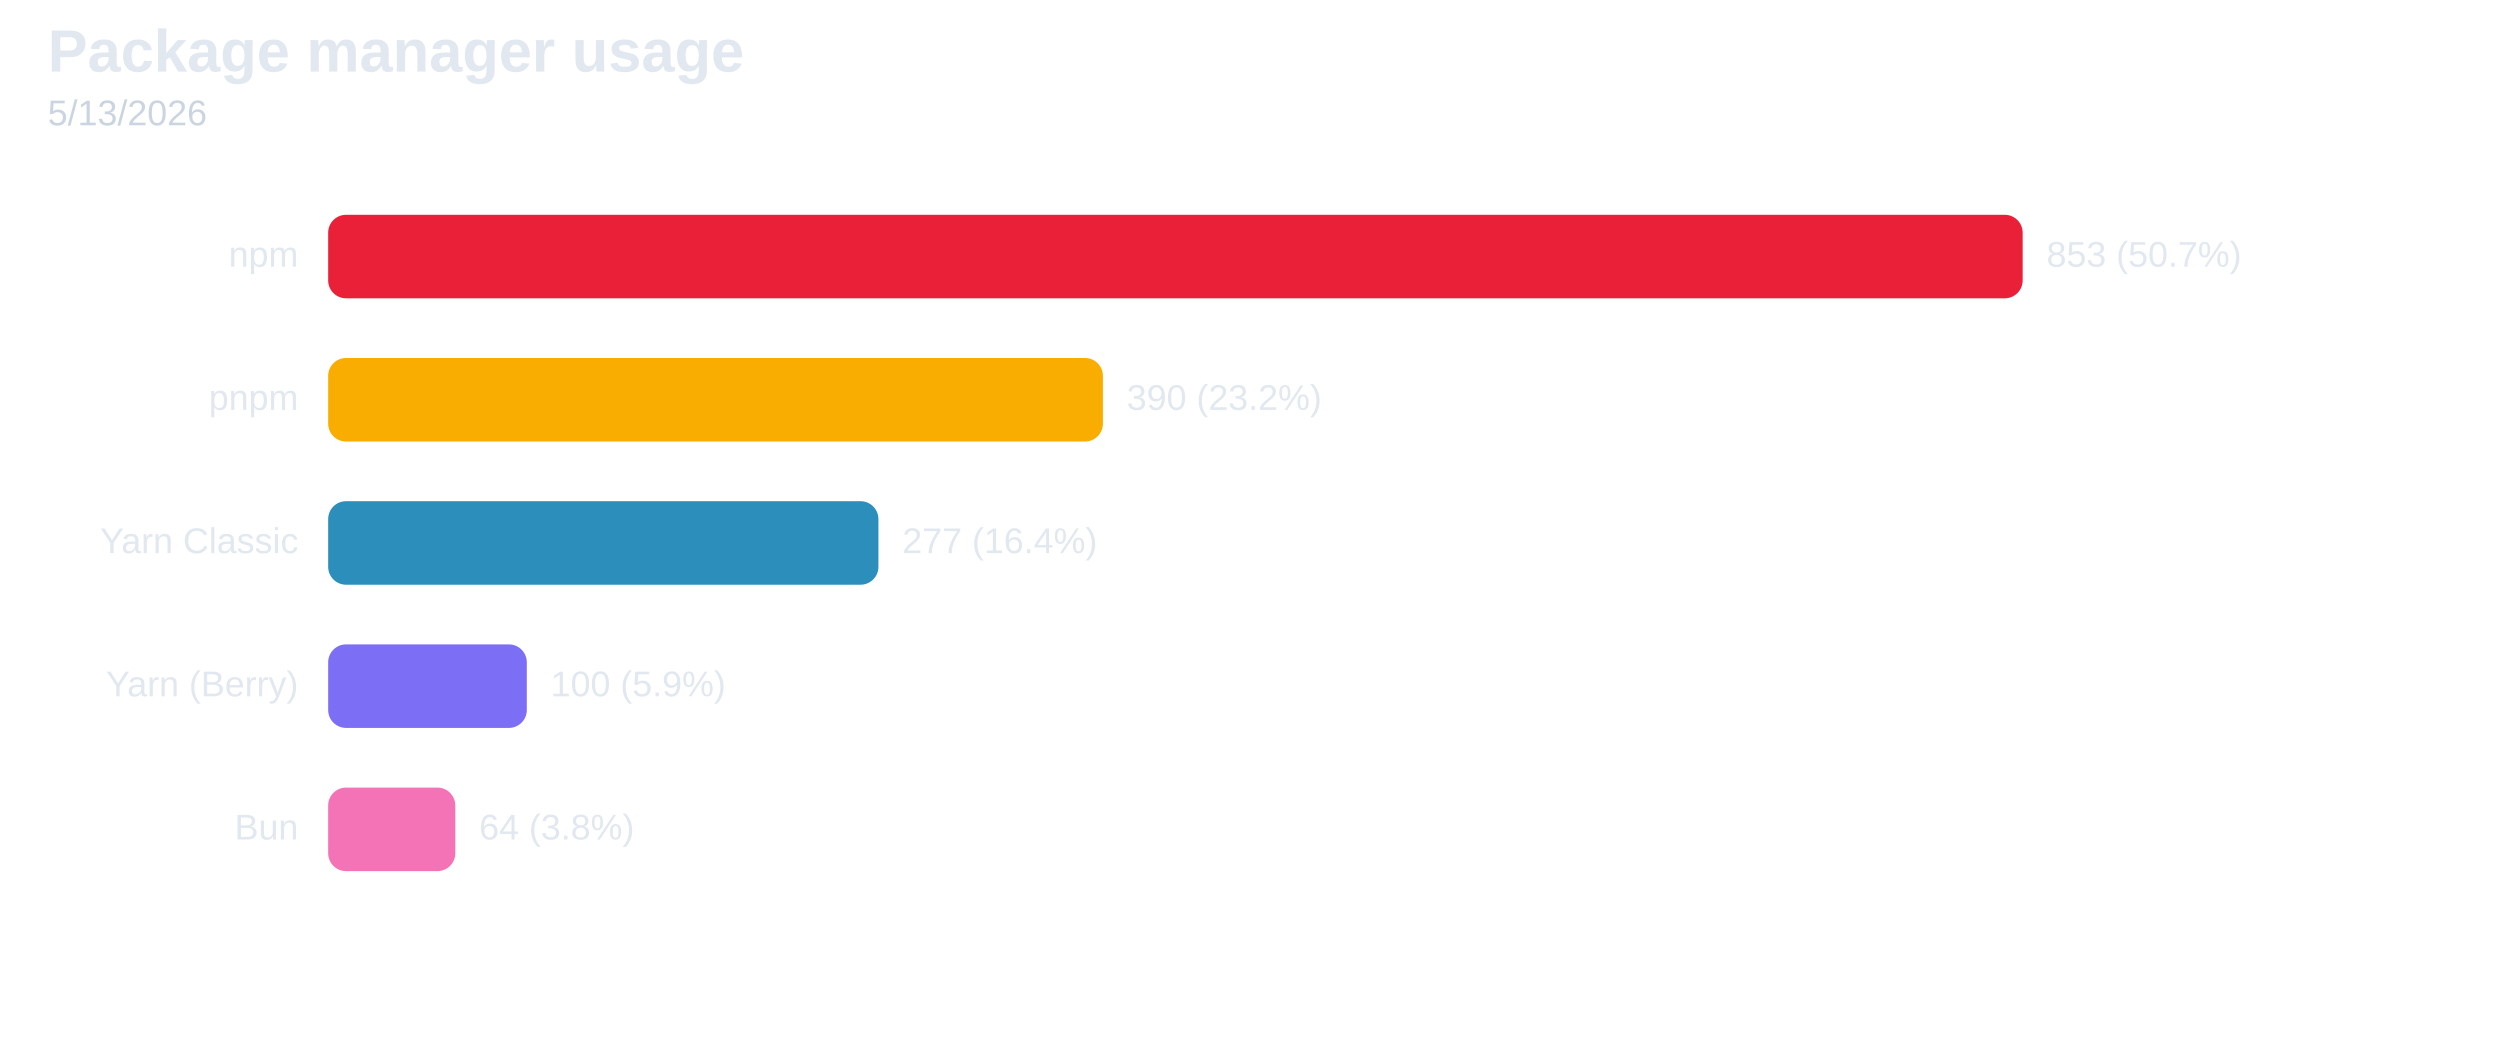
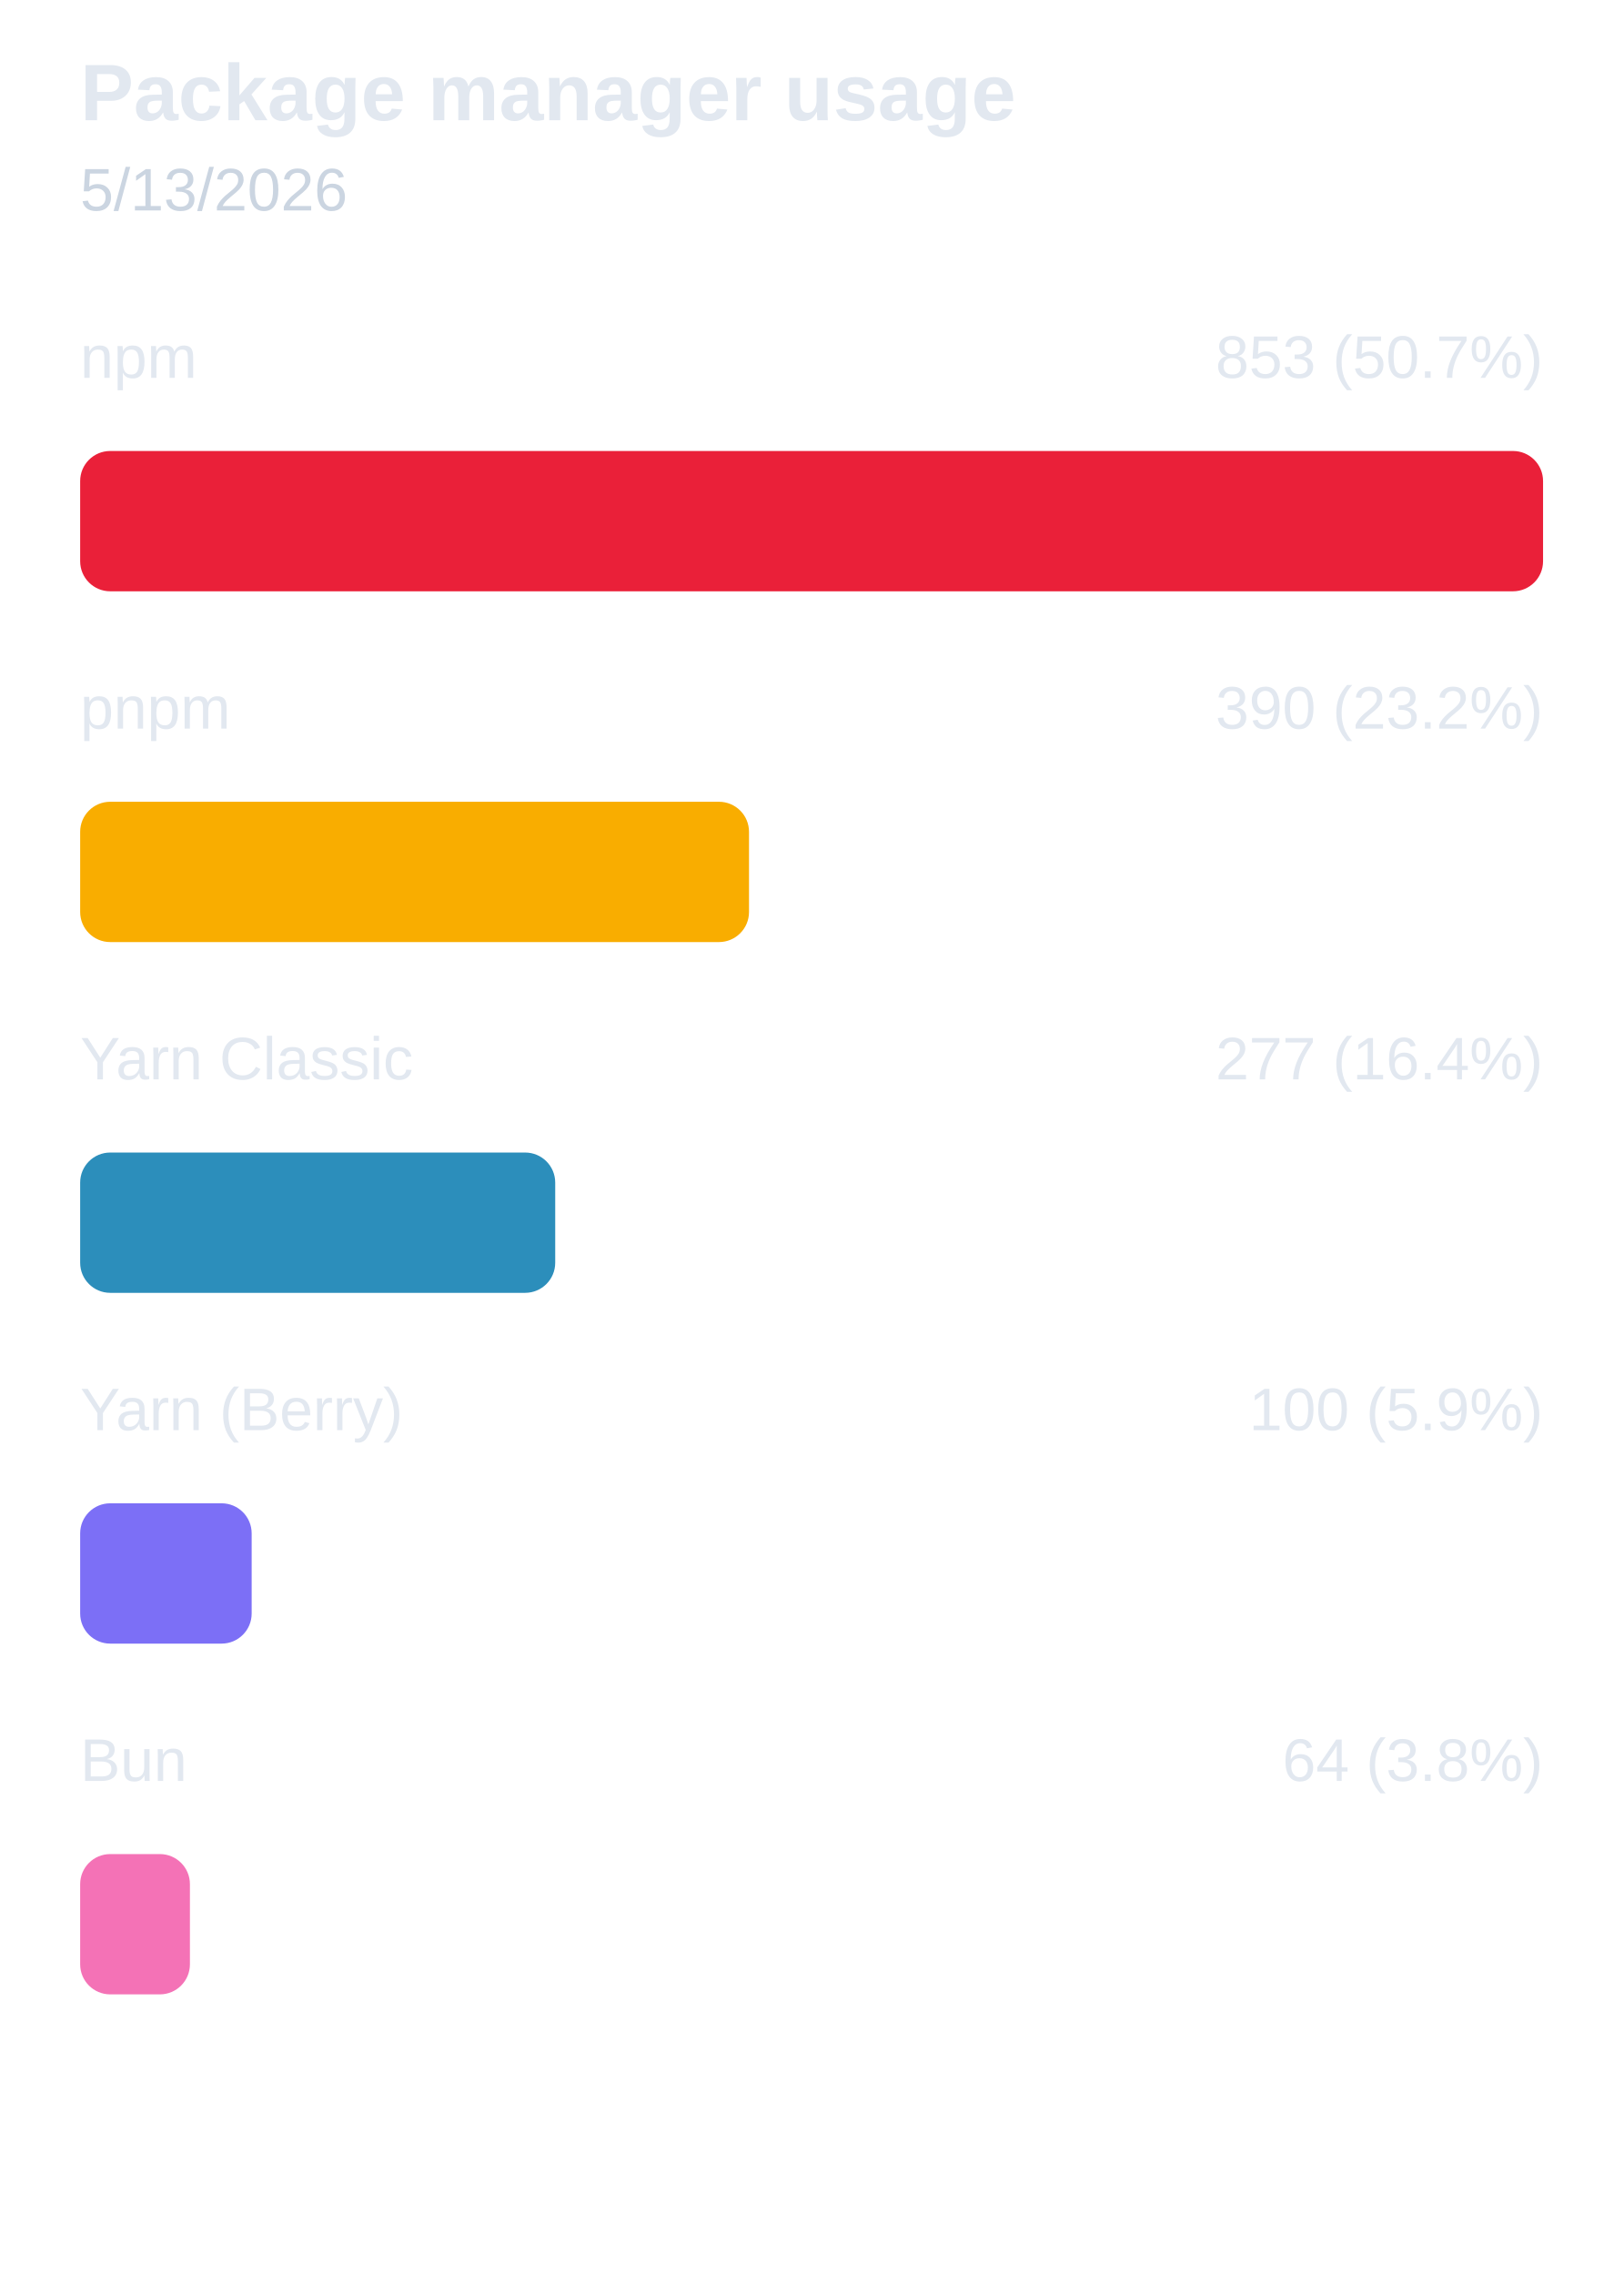
- <svg xmlns="http://www.w3.org/2000/svg" width="838" height="348" viewBox="0 0 838 348" role="img" aria-label="Package manager usage">
+ <svg xmlns="http://www.w3.org/2000/svg" width="324" height="454" viewBox="0 0 324 454" role="img" aria-label="Package manager usage">
  <style>
    text { font-family: "Helvetica Neue", Arial, sans-serif; }
-     .title { font-size: 20px; font-weight: 700; fill: #e2e8f0; }
+     .title { font-size: 16px; font-weight: 700; fill: #e2e8f0; }
    .subtitle { font-size: 12px; fill: #cbd5e1; }
    .footer { font-size: 12px; fill: #cbd5e1; }
-     .label { font-size: 12px; text-anchor: end; fill: #e2e8f0; }
+     .label { font-size: 12px; fill: #e2e8f0; }
    .value { font-size: 12px; fill: #e2e8f0; }
  </style>
  <text class="title" x="16" y="24">Package manager usage</text>
  <text class="subtitle" x="16" y="42">5/13/2026</text>
  <g class="bars">
    <g class="bar" data-label="npm">
-       <text class="label" x="100" y="86" dominant-baseline="middle">npm</text>
-       <rect x="110" y="72" width="568" height="28" rx="6" fill="#ea2039" />
-       <text class="value" x="686" y="86" dominant-baseline="middle">853 (50.7%)</text>
+       <text class="label" x="16" y="72" text-anchor="start" dominant-baseline="middle">npm</text>
+       <text class="value" x="308" y="72" text-anchor="end" dominant-baseline="middle">853 (50.7%)</text>
+       <rect x="16" y="90" width="292" height="28" rx="6" fill="#ea2039" />
    </g>
    <g class="bar" data-label="pnpm">
-       <text class="label" x="100" y="134" dominant-baseline="middle">pnpm</text>
-       <rect x="110" y="120" width="259.695" height="28" rx="6" fill="#f9ad00" />
-       <text class="value" x="377.695" y="134" dominant-baseline="middle">390 (23.2%)</text>
+       <text class="label" x="16" y="142" text-anchor="start" dominant-baseline="middle">pnpm</text>
+       <text class="value" x="308" y="142" text-anchor="end" dominant-baseline="middle">390 (23.2%)</text>
+       <rect x="16" y="160" width="133.505" height="28" rx="6" fill="#f9ad00" />
    </g>
    <g class="bar" data-label="yarn_classic">
-       <text class="label" x="100" y="182" dominant-baseline="middle">Yarn Classic</text>
-       <rect x="110" y="168" width="184.45" height="28" rx="6" fill="#2c8ebb" />
-       <text class="value" x="302.45" y="182" dominant-baseline="middle">277 (16.4%)</text>
+       <text class="label" x="16" y="212" text-anchor="start" dominant-baseline="middle">Yarn Classic</text>
+       <text class="value" x="308" y="212" text-anchor="end" dominant-baseline="middle">277 (16.4%)</text>
+       <rect x="16" y="230" width="94.823" height="28" rx="6" fill="#2c8ebb" />
    </g>
    <g class="bar" data-label="yarn_modern">
-       <text class="label" x="100" y="230" dominant-baseline="middle">Yarn (Berry)</text>
-       <rect x="110" y="216" width="66.589" height="28" rx="6" fill="#7c6ff6" />
-       <text class="value" x="184.589" y="230" dominant-baseline="middle">100 (5.9%)</text>
+       <text class="label" x="16" y="282" text-anchor="start" dominant-baseline="middle">Yarn (Berry)</text>
+       <text class="value" x="308" y="282" text-anchor="end" dominant-baseline="middle">100 (5.9%)</text>
+       <rect x="16" y="300" width="34.232" height="28" rx="6" fill="#7c6ff6" />
    </g>
    <g class="bar" data-label="bun">
-       <text class="label" x="100" y="278" dominant-baseline="middle">Bun</text>
-       <rect x="110" y="264" width="42.617" height="28" rx="6" fill="#f472b6" />
-       <text class="value" x="160.617" y="278" dominant-baseline="middle">64 (3.8%)</text>
+       <text class="label" x="16" y="352" text-anchor="start" dominant-baseline="middle">Bun</text>
+       <text class="value" x="308" y="352" text-anchor="end" dominant-baseline="middle">64 (3.8%)</text>
+       <rect x="16" y="370" width="21.909" height="28" rx="6" fill="#f472b6" />
    </g>
  </g>
</svg>
